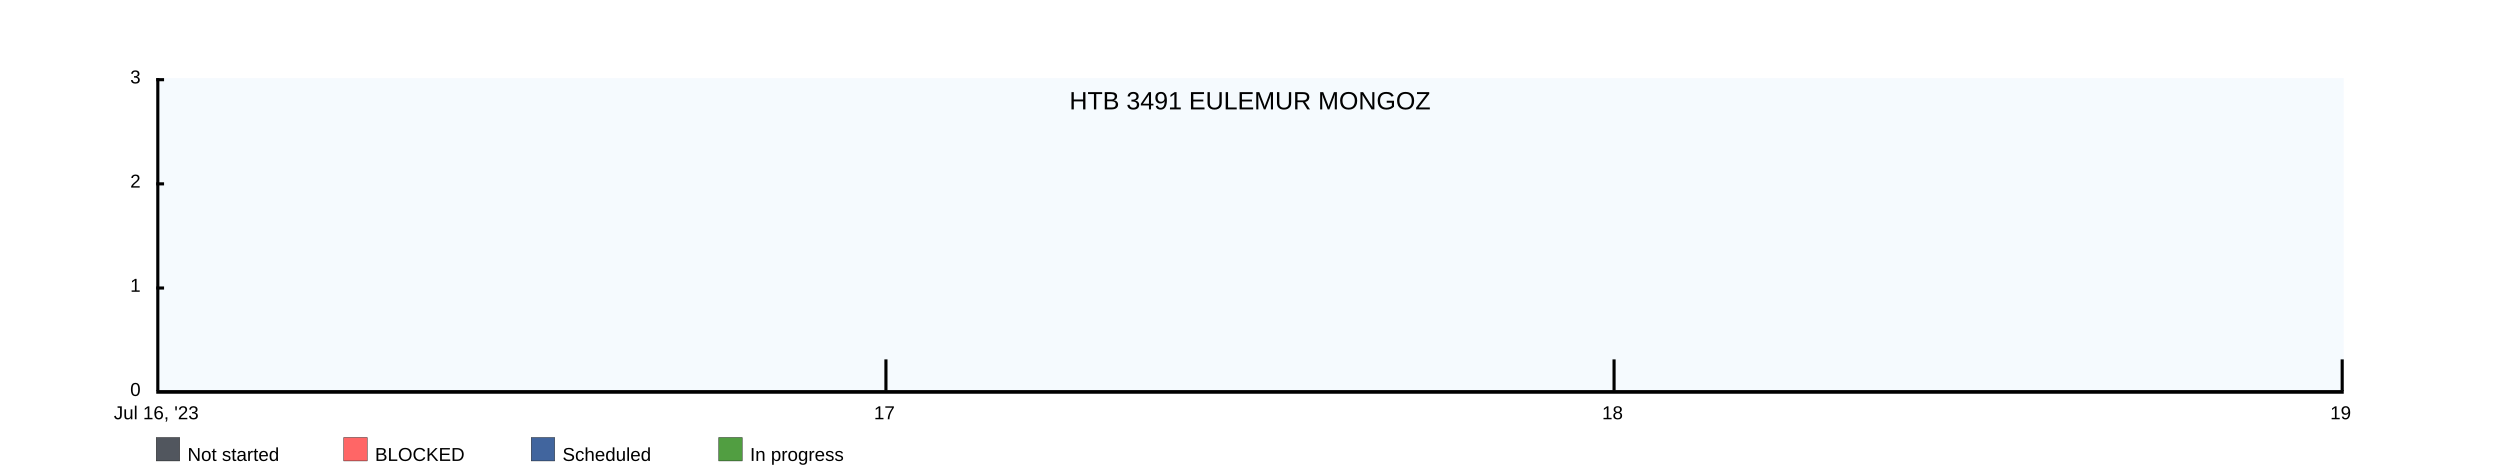
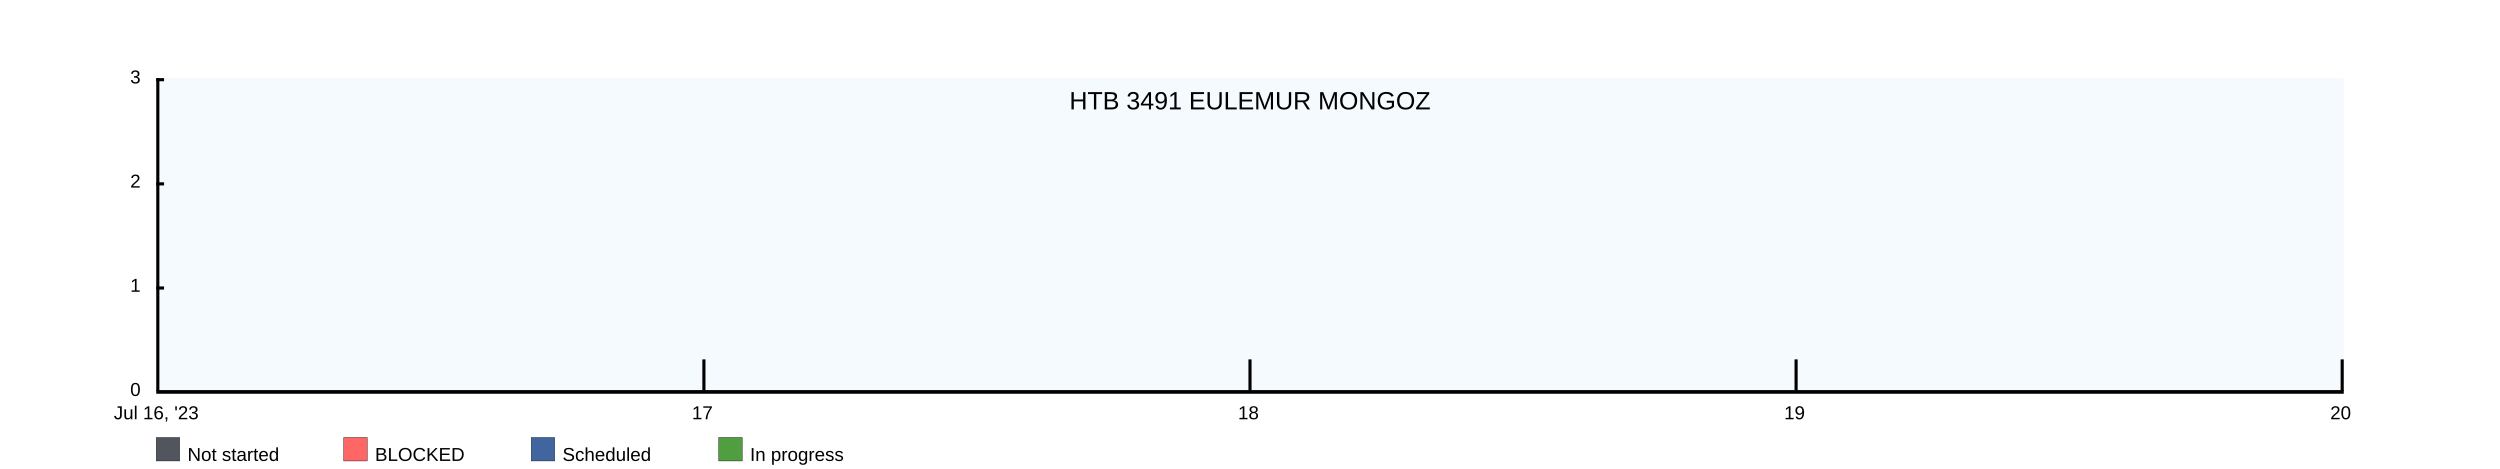
<svg xmlns="http://www.w3.org/2000/svg" width="1600" height="300">
  <rect x="100" y="50" width="1400" height="200" fill="rgba(221, 239, 250, .3)" />
  <clipPath id="theGraph">
    <rect x="100" y="50" width="1400" height="200" fill="black" />
  </clipPath>
  <rect x="100" y="280" width="15" height="15" fill="#51565E" stroke="black" stroke-width="0.25" />
  <text x="120" y="295" font-family="Arial" font-size="12" fill="black">Not started</text>
  <rect x="220" y="280" width="15" height="15" fill="#FF6666" stroke="black" stroke-width="0.25" />
  <text x="240" y="295" font-family="Arial" font-size="12" fill="black">BLOCKED</text>
  <rect x="340" y="280" width="15" height="15" fill="#41659E" stroke="black" stroke-width="0.25" />
  <text x="360" y="295" font-family="Arial" font-size="12" fill="black">Scheduled</text>
  <rect x="460" y="280" width="15" height="15" fill="#519E41" stroke="black" stroke-width="0.25" />
  <text x="480" y="295" font-family="Arial" font-size="12" fill="black">In progress</text>
-   <path d="M 100 250 M 100 250 C 100 250 566.667 250 566.667 250 C 566.667 250 1033.333 250 1033.333 250 C 1033.333 250 1500 250 1500 250 C 1500 250 1500 250 1500 250 C 1500 250 100 250 100 250 Z" fill="#519E41" stroke="black" stroke-width="0.25" />
-   <path d="M 100 250 M 100 250 C 100 250 566.667 250 566.667 250 C 566.667 250 1033.333 250 1033.333 250 C 1033.333 250 1500 250 1500 250 C 1500 250 1500 250 1500 250 C 1500 250 100 250 100 250 Z" fill="#41659E" stroke="black" stroke-width="0.25" />
-   <path d="M 100 250 M 100 250 C 100 250 566.667 250 566.667 250 C 566.667 250 1033.333 250 1033.333 250 C 1033.333 250 1500 250 1500 250 C 1500 250 1500 250 1500 250 C 1500 250 100 250 100 250 Z" fill="#FF6666" stroke="black" stroke-width="0.25" />
-   <path d="M 100 250 M 100 250 C 100 250 566.667 250 566.667 250 C 566.667 250 1033.333 250 1033.333 250 C 1033.333 250 1500 250 1500 250 C 1500 250 1500 250 1500 250 C 1500 250 100 250 100 250 Z" fill="#51565E" stroke="black" stroke-width="0.25" />
+   <path d="M 100 250 M 100 250 C 100 250 450 250 450 250 C 450 250 800 250 800 250 C 800 250 1150 250 1150 250 C 1150 250 1500 250 1500 250 C 1500 250 1500 250 1500 250 C 1500 250 100 250 100 250 Z" fill="#519E41" stroke="black" stroke-width="0.25" />
+   <path d="M 100 250 M 100 250 C 100 250 450 250 450 250 C 450 250 800 250 800 250 C 800 250 1150 250 1150 250 C 1150 250 1500 250 1500 250 C 1500 250 1500 250 1500 250 C 1500 250 100 250 100 250 Z" fill="#41659E" stroke="black" stroke-width="0.25" />
+   <path d="M 100 250 M 100 250 C 100 250 450 250 450 250 C 450 250 800 250 800 250 C 800 250 1150 250 1150 250 C 1150 250 1500 250 1500 250 C 1500 250 1500 250 1500 250 C 1500 250 100 250 100 250 Z" fill="#FF6666" stroke="black" stroke-width="0.25" />
+   <path d="M 100 250 M 100 250 C 100 250 450 250 450 250 C 450 250 800 250 800 250 C 800 250 1150 250 1150 250 C 1150 250 1500 250 1500 250 C 1500 250 1500 250 1500 250 C 1500 250 100 250 100 250 Z" fill="#51565E" stroke="black" stroke-width="0.25" />
  <text x="800" y="70" font-family="Arial" font-size="16" fill="black" text-anchor="middle" alignment-baseline="middle">HTB 3491 EULEMUR MONGOZ</text>
  <rect x="100" y="250" width="1400" height="2" fill="black" />
  <rect x="100" y="50" width="5" height="2" fill="black" />
  <rect x="100" y="116.667" width="5" height="2" fill="black" />
  <rect x="100" y="183.333" width="5" height="2" fill="black" />
  <text x="90" y="50" font-family="Arial" font-size="12" fill="black" text-anchor="end" dominant-baseline="middle">3</text>
  <text x="90" y="116.667" font-family="Arial" font-size="12" fill="black" text-anchor="end" dominant-baseline="middle">2</text>
  <text x="90" y="183.333" font-family="Arial" font-size="12" fill="black" text-anchor="end" dominant-baseline="middle">1</text>
  <text x="90" y="250" font-family="Arial" font-size="12" fill="black" text-anchor="end" dominant-baseline="middle">0</text>
  <text x="100" y="260" font-family="Arial" fill="black" text-anchor="middle" dominant-baseline="hanging">Jul 16, '23</text>
-   <text x="566" y="260" font-family="Arial" fill="black" text-anchor="middle" dominant-baseline="hanging">17</text>
-   <text x="1032" y="260" font-family="Arial" fill="black" text-anchor="middle" dominant-baseline="hanging">18</text>
-   <text x="1498" y="260" font-family="Arial" fill="black" text-anchor="middle" dominant-baseline="hanging">19</text>
+   <text x="449.5" y="260" font-family="Arial" fill="black" text-anchor="middle" dominant-baseline="hanging">17</text>
+   <text x="799" y="260" font-family="Arial" fill="black" text-anchor="middle" dominant-baseline="hanging">18</text>
+   <text x="1148.5" y="260" font-family="Arial" fill="black" text-anchor="middle" dominant-baseline="hanging">19</text>
+   <text x="1498" y="260" font-family="Arial" fill="black" text-anchor="middle" dominant-baseline="hanging">20</text>
  <rect x="100" y="50" width="2" height="200" fill="black" />
-   <rect x="566" y="230" width="2" height="20" fill="black" />
-   <rect x="1032" y="230" width="2" height="20" fill="black" />
+   <rect x="449.5" y="230" width="2" height="20" fill="black" />
+   <rect x="799" y="230" width="2" height="20" fill="black" />
+   <rect x="1148.5" y="230" width="2" height="20" fill="black" />
  <rect x="1498" y="230" width="2" height="20" fill="black" />
</svg>
